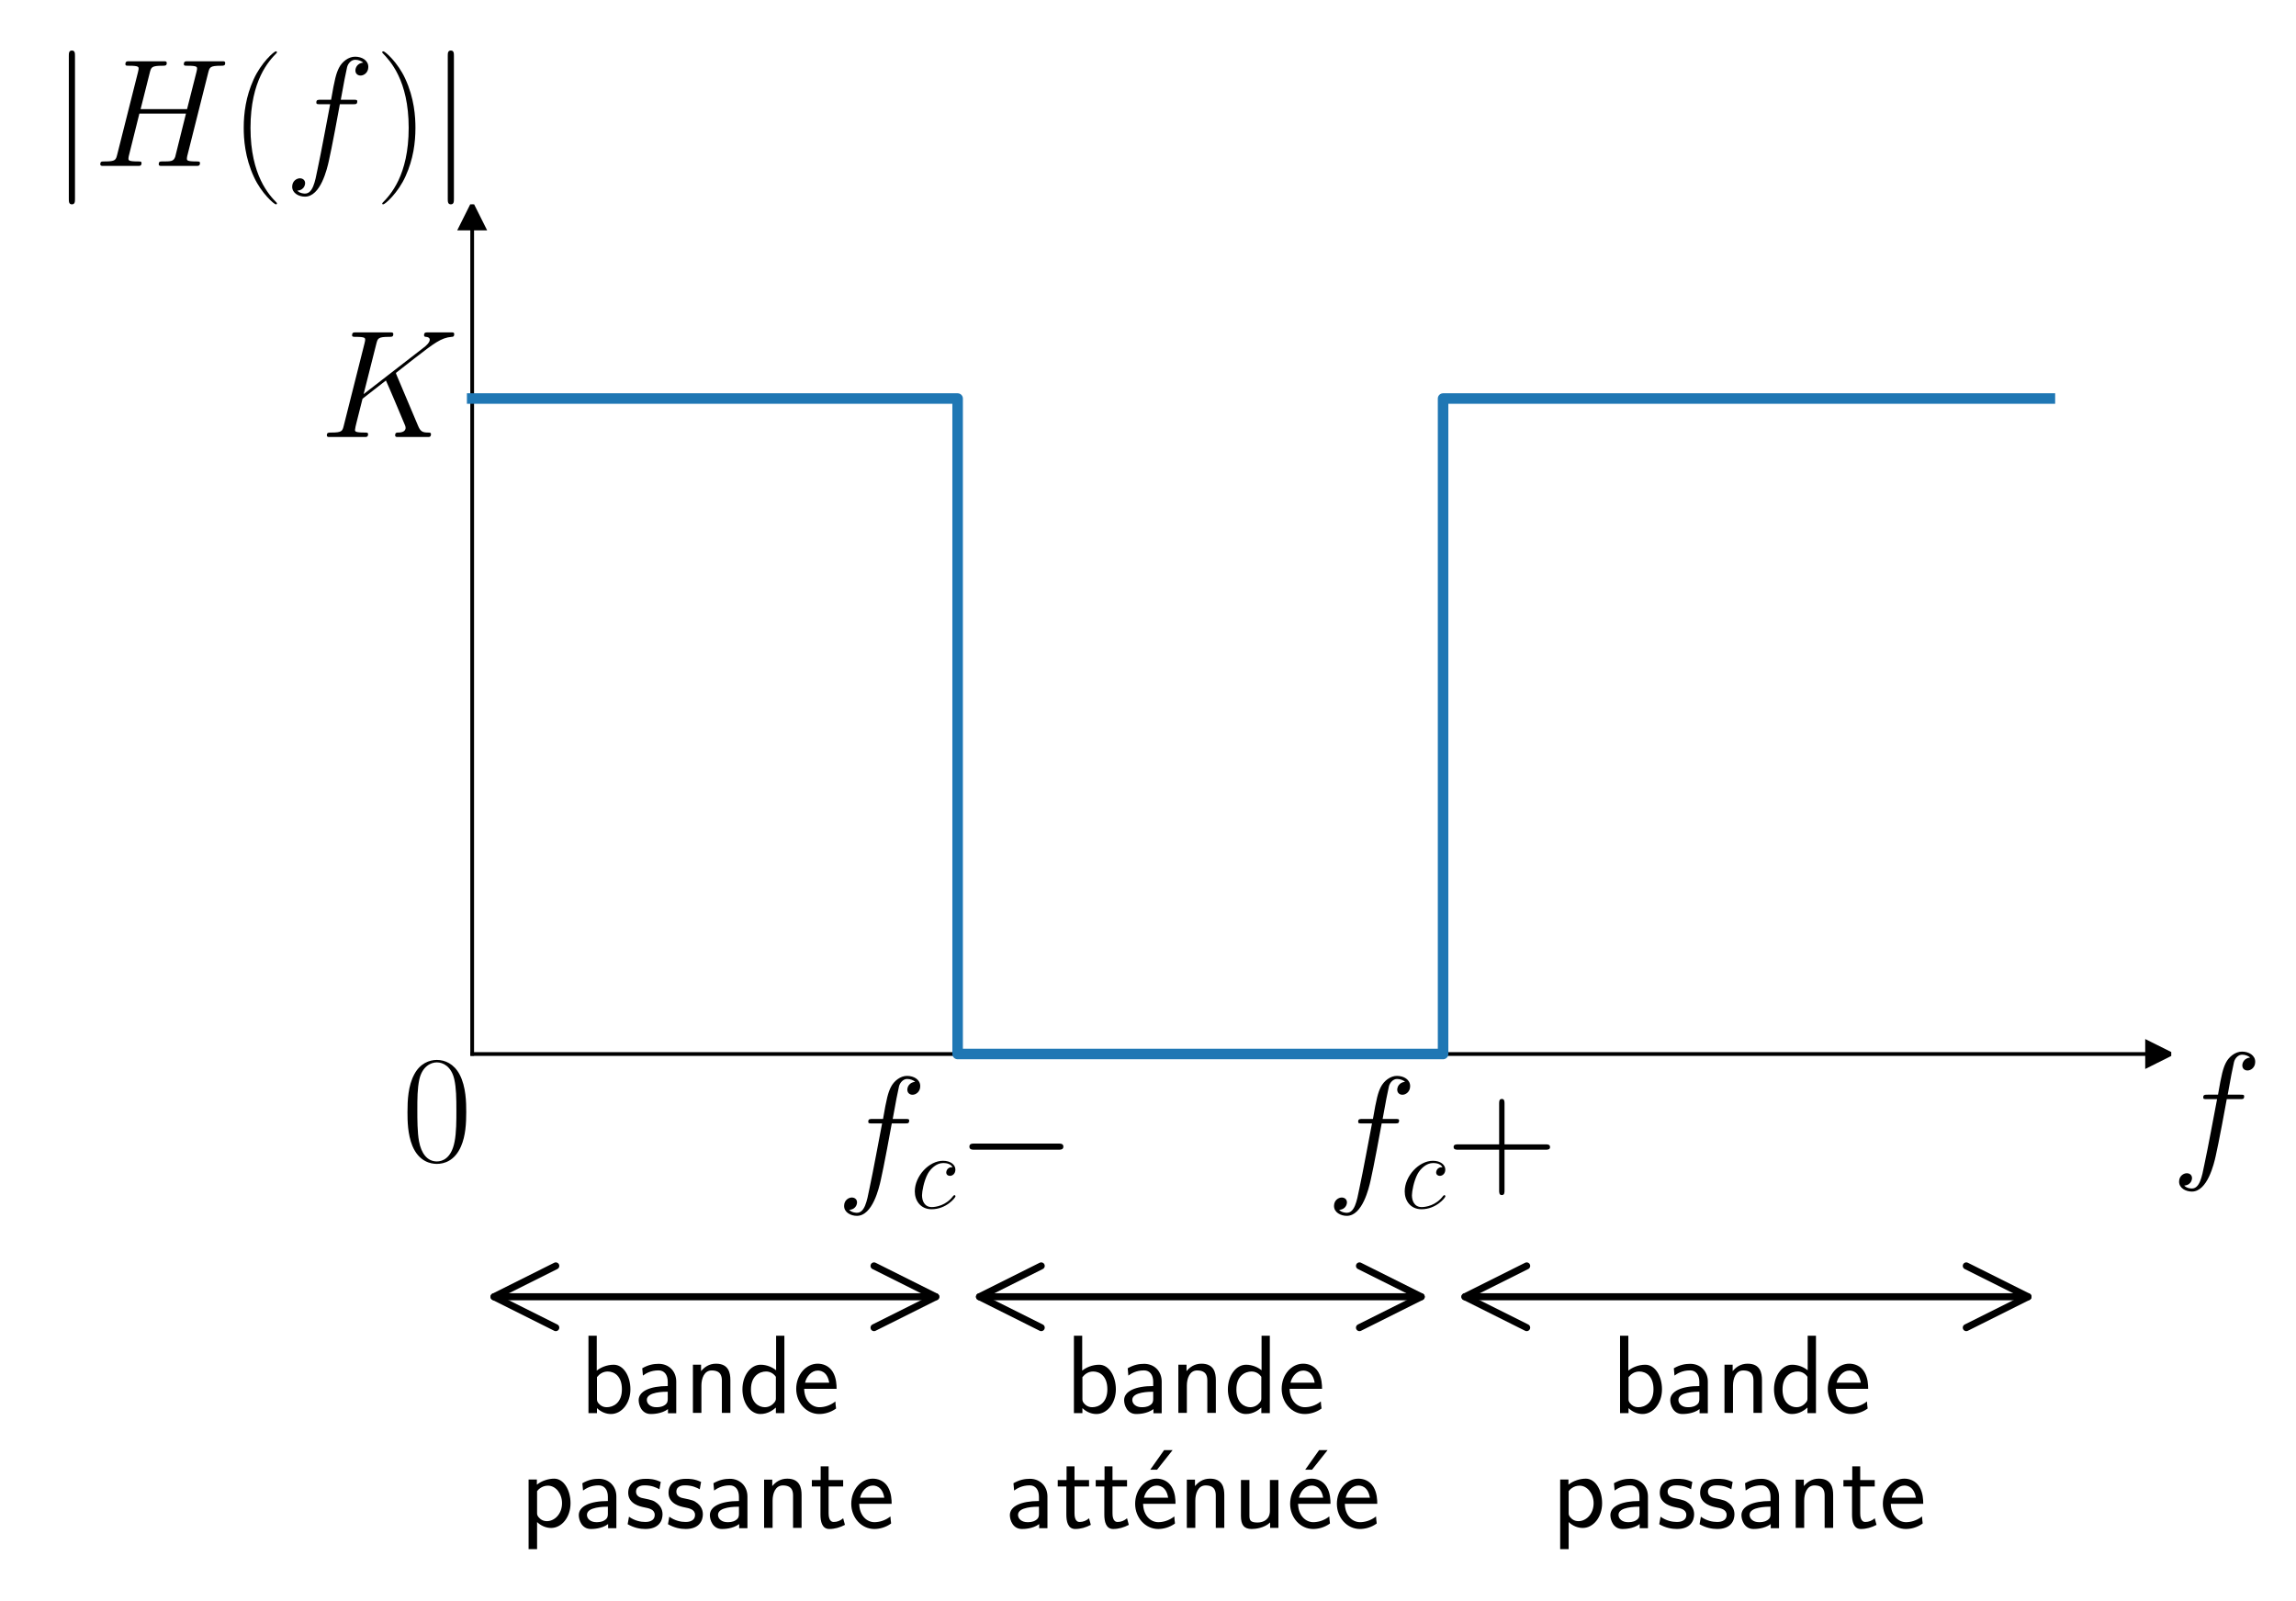
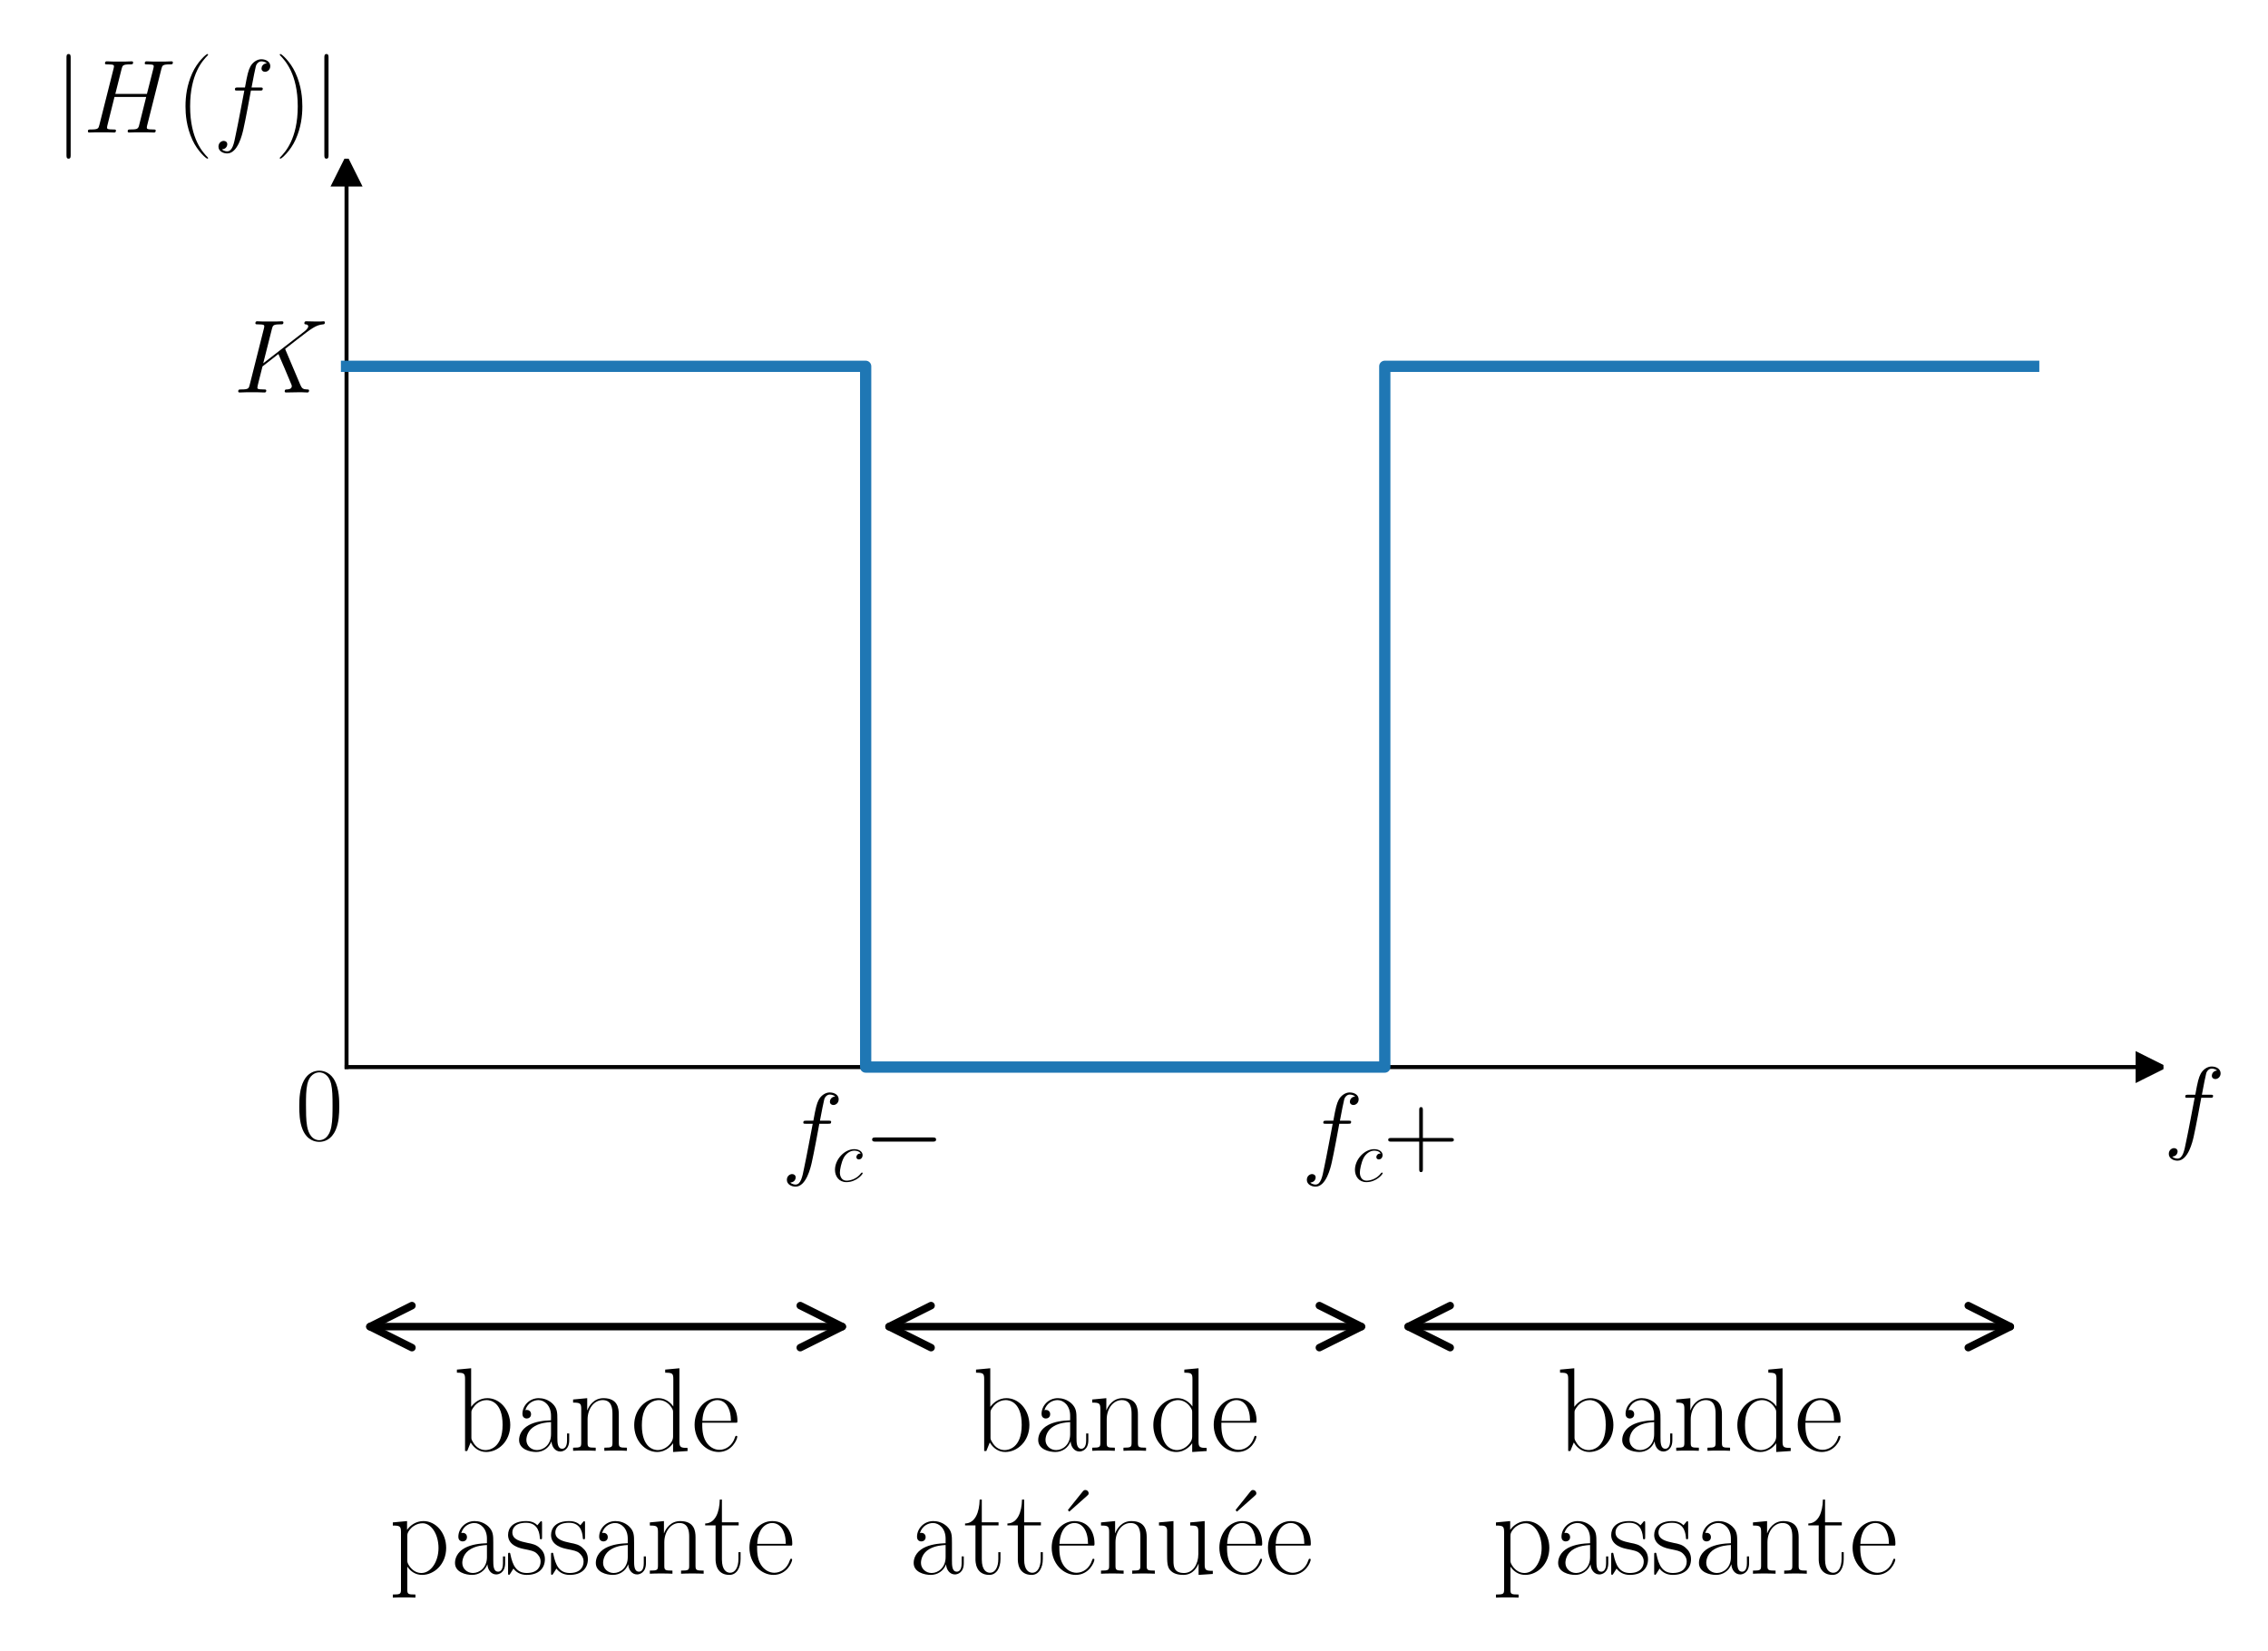
- <svg xmlns="http://www.w3.org/2000/svg" xmlns:xlink="http://www.w3.org/1999/xlink" height="228.017pt" version="1.1" viewBox="0 0 327.221 228.017" width="327.221pt">
+ <svg xmlns="http://www.w3.org/2000/svg" xmlns:xlink="http://www.w3.org/1999/xlink" height="220.047pt" version="1.1" viewBox="0 0 302.265 220.047" width="302.265pt">
  <defs>
    <style type="text/css">*{stroke-linecap:butt;stroke-linejoin:round;}</style>
  </defs>
  <g id="figure_1">
    <g id="patch_1">
-       <path d="M 0 228.017  L 327.221 228.017  L 327.221 0  L 0 0  z " style="fill:none;" />
+       <path d="M 0 220.047  L 302.265 220.047  L 302.265 0  L 0 0  z " style="fill:none;" />
    </g>
    <g id="axes_1">
      <g id="patch_2">
-         <path clip-path="url(#pd5f35991ab)" d="M 309.442 150.192  L 305.983 151.922  L 305.983 150.21  L 67.293 150.21  L 67.293 150.175  L 305.983 150.175  L 305.983 148.463  z " style="stroke:#000000;stroke-linejoin:miter;stroke-width:0.5;" />
+         <path clip-path="url(#p2fe322caf2)" d="M 288.334 142.222  L 284.875 143.952  L 284.875 142.24  L 46.185 142.24  L 46.185 142.205  L 284.875 142.205  L 284.875 140.493  z " style="stroke:#000000;stroke-linejoin:miter;stroke-width:0.5;" />
      </g>
      <g id="patch_3">
-         <path clip-path="url(#pd5f35991ab)" d="M 67.293 29.118  L 69.023 32.577  L 67.311 32.577  L 67.311 150.192  L 67.276 150.192  L 67.276 32.577  L 65.564 32.577  z " style="stroke:#000000;stroke-linejoin:miter;stroke-width:0.5;" />
+         <path clip-path="url(#p2fe322caf2)" d="M 46.185 21.148  L 47.914 24.607  L 46.202 24.607  L 46.202 142.222  L 46.167 142.222  L 46.167 24.607  L 44.455 24.607  z " style="stroke:#000000;stroke-linejoin:miter;stroke-width:0.5;" />
      </g>
      <g id="line2d_1">
-         <path clip-path="url(#pd5f35991ab)" d="M 67.293 56.792  L 136.479 56.792  L 136.479 150.192  L 205.664 150.192  L 205.664 56.792  L 292.146 56.792  " style="fill:none;stroke:#1f77b4;stroke-linecap:square;stroke-width:1.5;" />
+         <path clip-path="url(#p2fe322caf2)" d="M 46.185 48.822  L 115.37 48.822  L 115.37 142.222  L 184.556 142.222  L 184.556 48.822  L 271.037 48.822  " style="fill:none;stroke:#1f77b4;stroke-linecap:square;stroke-width:1.5;" />
      </g>
      <g id="text_1">
-         <g transform="translate(45.57571 62.27074)scale(0.22 -0.22)">
+         <g transform="translate(31.10647 52.3088)scale(0.14 -0.14)">
          <defs>
-             <path d="M 3200 2571  C 3194 2590 3168 2641 3168 2661  C 3168 2667 3174 2673 3283 2756  L 3904 3242  C 4762 3905 5043 4128 5485 4167  C 5530 4167 5594 4167 5594 4282  C 5594 4320 5574 4352 5523 4352  C 5453 4352 5376 4352 5306 4352  L 5062 4352  C 4864 4352 4653 4352 4461 4352  C 4416 4352 4339 4352 4339 4237  C 4339 4173 4384 4167 4422 4167  C 4493 4160 4576 4135 4576 4046  C 4576 3919 4384 3765 4333 3727  L 1824 1784  L 2355 3887  C 2413 4103 2426 4167 2880 4167  C 3002 4167 3059 4167 3059 4288  C 3059 4352 2995 4352 2963 4352  C 2848 4352 2714 4352 2592 4352  L 1837 4352  C 1722 4352 1581 4352 1466 4352  C 1414 4352 1344 4352 1344 4231  C 1344 4167 1402 4167 1498 4167  C 1888 4167 1888 4116 1888 4046  C 1888 4034 1888 3995 1862 3899  L 998 472  C 941 249 928 185 480 185  C 358 185 294 185 294 70  C 294 0 352 0 390 0  C 512 0 640 0 762 0  L 1510 0  C 1632 0 1766 0 1888 0  C 1939 0 2010 0 2010 121  C 2010 185 1952 185 1856 185  C 1466 185 1466 236 1466 300  C 1466 345 1504 504 1530 606  L 1779 1593  L 2752 2351  C 2938 1943 3277 1128 3539 505  C 3558 466 3571 428 3571 383  C 3571 185 3315 185 3258 185  C 3200 185 3136 185 3136 64  C 3136 0 3206 0 3226 0  C 3450 0 3686 0 3910 0  L 4218 0  C 4314 0 4422 0 4518 0  C 4557 0 4627 0 4627 121  C 4627 185 4570 185 4506 185  C 4269 185 4186 236 4090 466  L 3200 2571  z " id="CMMI12-4b" transform="scale(0.015625)" />
+             <path d="M 3200 2574  C 3194 2593 3168 2644 3168 2663  C 3168 2669 3174 2675 3283 2758  L 3904 3242  C 4762 3905 5043 4128 5485 4166  C 5530 4172 5594 4172 5594 4281  C 5594 4319 5574 4352 5523 4352  C 5453 4352 5376 4339 5306 4339  L 5062 4339  C 4864 4339 4653 4352 4461 4352  C 4416 4352 4339 4352 4339 4236  C 4339 4172 4384 4166 4422 4166  C 4493 4159 4576 4134 4576 4045  C 4576 3917 4384 3765 4333 3726  L 1824 1784  L 2355 3886  C 2413 4102 2426 4166 2880 4166  C 3002 4166 3059 4166 3059 4287  C 3059 4352 2995 4352 2963 4352  C 2848 4352 2714 4339 2592 4339  L 1837 4339  C 1722 4339 1581 4352 1466 4352  C 1414 4352 1344 4352 1344 4230  C 1344 4166 1402 4166 1498 4166  C 1888 4166 1888 4115 1888 4045  C 1888 4032 1888 3994 1862 3898  L 998 472  C 941 249 928 185 480 185  C 358 185 294 185 294 70  C 294 0 352 0 390 0  C 512 0 640 12 762 12  L 1510 12  C 1632 12 1766 0 1888 0  C 1939 0 2010 0 2010 121  C 2010 185 1952 185 1856 185  C 1466 185 1466 236 1466 300  C 1466 344 1504 504 1530 605  L 1779 1593  L 2752 2351  C 2938 1943 3277 1128 3539 504  C 3558 465 3571 427 3571 383  C 3571 191 3315 185 3258 185  C 3200 185 3136 185 3136 64  C 3136 0 3206 0 3226 0  C 3450 0 3686 12 3910 12  L 4218 12  C 4314 12 4422 0 4518 0  C 4557 0 4627 0 4627 121  C 4627 185 4570 185 4506 185  C 4269 191 4186 242 4090 472  L 3200 2574  z " id="CMMI12-4b" transform="scale(0.015625)" />
          </defs>
          <use transform="scale(0.996264)" xlink:href="#CMMI12-4b" />
        </g>
      </g>
      <g id="text_2">
-         <g transform="translate(119.1843 168.8723)scale(0.22 -0.22)">
+         <g transform="translate(104.1591 155.3674)scale(0.14 -0.14)">
          <defs>
-             <path d="M 2854 2566  C 2982 2566 3034 2566 3034 2688  C 3034 2752 2982 2752 2867 2752  L 2349 2752  C 2470 3429 2560 3897 2611 4107  C 2650 4265 2784 4416 2950 4416  C 3085 4416 3219 4358 3283 4298  C 3034 4272 2957 4082 2957 3969  C 2957 3837 3053 3759 3174 3759  C 3302 3759 3494 3870 3494 4119  C 3494 4393 3226 4544 2944 4544  C 2669 4544 2400 4334 2272 4078  C 2157 3848 2093 3611 1946 2752  L 1517 2752  C 1395 2752 1331 2752 1331 2637  C 1331 2566 1370 2566 1498 2566  L 1907 2566  C 1792 1976 1530 542 1382 -137  C 1274 -689 1178 -1152 858 -1152  C 838 -1152 653 -1152 538 -1031  C 864 -1005 864 -726 864 -720  C 864 -593 768 -517 646 -517  C 518 -517 326 -625 326 -867  C 326 -1140 608 -1280 858 -1280  C 1510 -1280 1779 -118 1850 199  C 1965 688 2278 2376 2310 2566  L 2854 2566  z " id="CMMI12-66" transform="scale(0.015625)" />
-             <path d="M 2502 2431  C 2381 2431 2323 2431 2234 2355  C 2195 2323 2125 2227 2125 2125  C 2125 1997 2221 1920 2342 1920  C 2496 1920 2669 2044 2669 2292  C 2669 2588 2374 2816 1933 2816  C 1094 2816 256 1903 256 996  C 256 441 602 -64 1254 -64  C 2125 -64 2675 622 2675 706  C 2675 744 2637 776 2611 776  C 2592 776 2586 770 2528 713  C 2118 162 1510 64 1267 64  C 826 64 685 446 685 764  C 685 988 794 1605 1024 2039  C 1190 2338 1536 2682 1939 2682  C 2022 2682 2374 2682 2502 2431  z " id="CMMI12-63" transform="scale(0.015625)" />
+             <path d="M 2854 2566  C 2982 2566 3034 2566 3034 2687  C 3034 2752 2982 2752 2867 2752  L 2349 2752  C 2470 3398 2560 3846 2611 4051  C 2650 4204 2784 4351 2950 4351  C 3085 4351 3219 4294 3283 4236  C 3034 4211 2957 4025 2957 3916  C 2957 3788 3053 3712 3174 3712  C 3302 3712 3494 3820 3494 4064  C 3494 4332 3226 4480 2944 4480  C 2669 4480 2400 4275 2272 4025  C 2157 3801 2093 3573 1946 2752  L 1517 2752  C 1395 2752 1331 2752 1331 2636  C 1331 2566 1370 2566 1498 2566  L 1907 2566  C 1792 1977 1530 545 1382 -132  C 1274 -685 1178 -1152 858 -1152  C 838 -1152 653 -1152 538 -1031  C 864 -1005 864 -724 864 -717  C 864 -589 768 -512 646 -512  C 518 -512 326 -621 326 -865  C 326 -1140 608 -1280 858 -1280  C 1510 -1280 1779 -113 1850 203  C 1965 691 2278 2376 2310 2566  L 2854 2566  z " id="CMMI12-66" transform="scale(0.015625)" />
+             <path d="M 2502 2432  C 2381 2432 2323 2432 2234 2355  C 2195 2323 2125 2227 2125 2124  C 2125 1996 2221 1919 2342 1919  C 2496 1919 2669 2047 2669 2303  C 2669 2591 2374 2816 1933 2816  C 1094 2816 256 1932 256 1011  C 256 446 602 -64 1254 -64  C 2125 -64 2675 622 2675 706  C 2675 745 2637 777 2611 777  C 2592 777 2586 771 2528 712  C 2118 161 1510 64 1267 64  C 826 64 685 453 685 777  C 685 1004 794 1634 1024 2073  C 1190 2374 1536 2687 1939 2687  C 2022 2687 2374 2676 2502 2432  z " id="CMMI12-63" transform="scale(0.015625)" />
            <path d="M 4218 1472  C 4326 1472 4442 1472 4442 1600  C 4442 1728 4326 1728 4218 1728  L 755 1728  C 646 1728 531 1728 531 1600  C 531 1472 646 1472 755 1472  L 4218 1472  z " id="CMSY10-0" transform="scale(0.015625)" />
          </defs>
          <use transform="scale(0.996264)" xlink:href="#CMMI12-66" />
          <use transform="translate(48.08324 -14.94392)scale(0.697382)" xlink:href="#CMMI12-63" />
          <use transform="translate(77.9695 0)scale(0.996264)" xlink:href="#CMSY10-0" />
        </g>
      </g>
      <g id="text_3">
-         <g transform="translate(189.0047 168.8723)scale(0.22 -0.22)">
+         <g transform="translate(173.4576 155.3674)scale(0.14 -0.14)">
          <defs>
-             <path d="M 2413 1472  L 4109 1472  C 4198 1472 4307 1472 4307 1580  C 4307 1695 4205 1695 4109 1695  L 2413 1695  L 2413 3386  C 2413 3475 2413 3584 2304 3584  C 2189 3584 2189 3482 2189 3386  L 2189 1695  L 493 1695  C 403 1695 294 1695 294 1587  C 294 1472 397 1472 493 1472  L 2189 1472  L 2189 -218  C 2189 -307 2189 -416 2298 -416  C 2413 -416 2413 -314 2413 -218  L 2413 1472  z " id="CMR17-2b" transform="scale(0.015625)" />
+             <path d="M 2413 1472  L 4109 1472  C 4198 1472 4307 1472 4307 1580  C 4307 1696 4205 1696 4109 1696  L 2413 1696  L 2413 3385  C 2413 3475 2413 3584 2304 3584  C 2189 3584 2189 3481 2189 3385  L 2189 1696  L 493 1696  C 403 1696 294 1696 294 1587  C 294 1472 397 1472 493 1472  L 2189 1472  L 2189 -194  C 2189 -282 2189 -391 2298 -391  C 2413 -391 2413 -289 2413 -194  L 2413 1472  z " id="CMR17-2b" transform="scale(0.015625)" />
          </defs>
          <use transform="scale(0.996264)" xlink:href="#CMMI12-66" />
          <use transform="translate(48.08324 -14.94392)scale(0.697382)" xlink:href="#CMMI12-63" />
          <use transform="translate(77.9695 0)scale(0.996264)" xlink:href="#CMR17-2b" />
        </g>
      </g>
      <g id="text_4">
-         <g transform="translate(57.24146 165.413)scale(0.22 -0.22)">
+         <g transform="translate(39.35622 151.9081)scale(0.14 -0.14)">
          <defs>
-             <path d="M 2688 2025  C 2688 2416 2682 3080 2413 3591  C 2176 4039 1798 4198 1466 4198  C 1158 4198 768 4058 525 3597  C 269 3118 243 2524 243 2025  C 243 1661 250 1106 448 619  C 723 -39 1216 -128 1466 -128  C 1760 -128 2208 -7 2470 600  C 2662 1042 2688 1559 2688 2025  z M 1466 -26  C 1056 -26 813 325 723 812  C 653 1188 653 1738 653 2096  C 653 2588 653 2997 736 3387  C 858 3929 1216 4096 1466 4096  C 1728 4096 2067 3923 2189 3400  C 2272 3036 2278 2607 2278 2096  C 2278 1680 2278 1169 2202 792  C 2067 95 1690 -26 1466 -26  z " id="CMR17-30" transform="scale(0.015625)" />
+             <path d="M 2688 2038  C 2688 2430 2682 3099 2413 3613  C 2176 4063 1798 4224 1466 4224  C 1158 4224 768 4082 525 3620  C 269 3137 243 2539 243 2038  C 243 1671 250 1112 448 623  C 723 -39 1216 -128 1466 -128  C 1760 -128 2208 -7 2470 604  C 2662 1048 2688 1568 2688 2038  z M 1466 -26  C 1056 -26 813 328 723 816  C 653 1196 653 1749 653 2109  C 653 2604 653 3015 736 3407  C 858 3954 1216 4121 1466 4121  C 1728 4121 2067 3947 2189 3420  C 2272 3054 2278 2623 2278 2109  C 2278 1691 2278 1176 2202 797  C 2067 96 1690 -26 1466 -26  z " id="CMR17-30" transform="scale(0.015625)" />
          </defs>
          <use transform="scale(0.996264)" xlink:href="#CMR17-30" />
        </g>
      </g>
      <g id="text_5">
-         <g transform="translate(309.4425 165.413)scale(0.22 -0.22)">
+         <g transform="translate(288.3338 151.9081)scale(0.14 -0.14)">
          <use transform="scale(0.996264)" xlink:href="#CMMI12-66" />
        </g>
      </g>
      <g id="text_6">
-         <g transform="translate(7.2 23.63836)scale(0.22 -0.22)">
+         <g transform="translate(7.2 17.66077)scale(0.14 -0.14)">
          <defs>
-             <path d="M 1018 4570  C 1018 4685 1018 4800 890 4800  C 762 4800 762 4685 762 4570  L 762 -1370  C 762 -1485 762 -1600 890 -1600  C 1018 -1600 1018 -1485 1018 -1370  L 1018 4570  z " id="CMSY10-6a" transform="scale(0.015625)" />
-             <path d="M 4787 3887  C 4845 4103 4858 4167 5312 4167  C 5427 4167 5491 4167 5491 4282  C 5491 4352 5434 4352 5395 4352  C 5280 4352 5146 4352 5024 4352  L 4269 4352  C 4147 4352 4013 4352 3891 4352  C 3846 4352 3770 4352 3770 4231  C 3770 4167 3814 4167 3936 4167  C 4320 4167 4320 4116 4320 4046  C 4320 4034 4320 3995 4294 3900  L 3904 2361  L 1971 2361  L 2355 3887  C 2413 4103 2426 4167 2880 4167  C 2995 4167 3059 4167 3059 4282  C 3059 4352 3002 4352 2963 4352  C 2848 4352 2714 4352 2592 4352  L 1837 4352  C 1715 4352 1581 4352 1459 4352  C 1414 4352 1338 4352 1338 4231  C 1338 4167 1382 4167 1504 4167  C 1888 4167 1888 4116 1888 4046  C 1888 4034 1888 3995 1862 3899  L 998 472  C 941 249 928 185 486 185  C 339 185 294 185 294 64  C 294 0 365 0 384 0  C 499 0 634 0 755 0  L 1510 0  C 1632 0 1766 0 1888 0  C 1939 0 2010 0 2010 121  C 2010 185 1952 185 1856 185  C 1466 185 1466 236 1466 300  C 1466 307 1466 351 1478 402  L 1920 2176  L 3859 2176  C 3750 1753 3424 416 3411 376  C 3341 185 3238 185 2861 185  C 2784 185 2726 185 2726 64  C 2726 0 2797 0 2816 0  C 2931 0 3066 0 3187 0  L 3942 0  C 4064 0 4198 0 4320 0  C 4371 0 4442 0 4442 121  C 4442 185 4384 185 4288 185  C 3898 185 3898 236 3898 300  C 3898 307 3898 351 3910 402  L 4787 3887  z " id="CMMI12-48" transform="scale(0.015625)" />
-             <path d="M 1958 -1561  C 1958 -1555 1958 -1542 1939 -1523  C 1645 -1224 858 -407 858 1581  C 858 3569 1632 4379 1946 4697  C 1946 4704 1958 4717 1958 4736  C 1958 4755 1939 4768 1914 4768  C 1843 4768 1299 4296 986 3594  C 666 2887 576 2199 576 1588  C 576 1128 621 351 1005 -471  C 1312 -1135 1837 -1600 1914 -1600  C 1946 -1600 1958 -1587 1958 -1561  z " id="CMR17-28" transform="scale(0.015625)" />
-             <path d="M 1683 1581  C 1683 2040 1638 2817 1254 3639  C 947 4303 422 4768 346 4768  C 326 4768 301 4761 301 4729  C 301 4717 307 4710 314 4697  C 621 4378 1402 3568 1402 1584  C 1402 -407 627 -1217 314 -1537  C 307 -1549 301 -1556 301 -1568  C 301 -1600 326 -1600 346 -1600  C 416 -1600 960 -1128 1274 -426  C 1594 281 1683 969 1683 1581  z " id="CMR17-29" transform="scale(0.015625)" />
+             <path d="M 1018 4569  C 1018 4684 1018 4800 890 4800  C 762 4800 762 4684 762 4569  L 762 -1370  C 762 -1485 762 -1600 890 -1600  C 1018 -1600 1018 -1485 1018 -1370  L 1018 4569  z " id="CMSY10-6a" transform="scale(0.015625)" />
+             <path d="M 4787 3886  C 4845 4102 4858 4166 5312 4166  C 5427 4166 5491 4166 5491 4281  C 5491 4352 5434 4352 5395 4352  C 5280 4352 5146 4339 5024 4339  L 4269 4339  C 4147 4339 4013 4352 3891 4352  C 3846 4352 3770 4352 3770 4230  C 3770 4166 3814 4166 3936 4166  C 4320 4166 4320 4115 4320 4045  C 4320 4032 4320 3994 4294 3899  L 3904 2361  L 1971 2361  L 2355 3886  C 2413 4102 2426 4166 2880 4166  C 2995 4166 3059 4166 3059 4281  C 3059 4352 3002 4352 2963 4352  C 2848 4352 2714 4339 2592 4339  L 1837 4339  C 1715 4339 1581 4352 1459 4352  C 1414 4352 1338 4352 1338 4230  C 1338 4166 1382 4166 1504 4166  C 1888 4166 1888 4115 1888 4045  C 1888 4032 1888 3994 1862 3899  L 998 472  C 941 249 928 185 486 185  C 339 185 294 185 294 64  C 294 0 365 0 384 0  C 499 0 634 12 755 12  L 1510 12  C 1632 12 1766 0 1888 0  C 1939 0 2010 0 2010 121  C 2010 185 1952 185 1856 185  C 1466 185 1466 236 1466 300  C 1466 306 1466 351 1478 402  L 1920 2176  L 3859 2176  C 3750 1755 3424 421 3411 383  C 3341 191 3238 191 2861 185  C 2784 185 2726 185 2726 64  C 2726 0 2797 0 2816 0  C 2931 0 3066 12 3187 12  L 3942 12  C 4064 12 4198 0 4320 0  C 4371 0 4442 0 4442 121  C 4442 185 4384 185 4288 185  C 3898 185 3898 236 3898 300  C 3898 306 3898 351 3910 402  L 4787 3886  z " id="CMMI12-48" transform="scale(0.015625)" />
+             <path d="M 1958 -1562  C 1958 -1556 1958 -1543 1939 -1524  C 1645 -1223 858 -403 858 1596  C 858 3595 1632 4408 1946 4729  C 1946 4735 1958 4748 1958 4767  C 1958 4787 1939 4800 1914 4800  C 1843 4800 1299 4325 986 3620  C 666 2909 576 2218 576 1603  C 576 1141 621 360 1005 -467  C 1312 -1133 1837 -1600 1914 -1600  C 1946 -1600 1958 -1588 1958 -1562  z " id="CMR17-28" transform="scale(0.015625)" />
+             <path d="M 1683 1596  C 1683 2057 1638 2839 1254 3665  C 947 4332 422 4800 346 4800  C 326 4800 301 4793 301 4761  C 301 4748 307 4742 314 4729  C 621 4408 1402 3595 1402 1603  C 1402 -396 627 -1210 314 -1530  C 307 -1543 301 -1549 301 -1562  C 301 -1594 326 -1600 346 -1600  C 416 -1600 960 -1127 1274 -422  C 1594 289 1683 981 1683 1596  z " id="CMR17-29" transform="scale(0.015625)" />
          </defs>
          <use transform="scale(0.996264)" xlink:href="#CMSY10-6a" />
          <use transform="translate(27.67409 0)scale(0.996264)" xlink:href="#CMMI12-48" />
          <use transform="translate(116.1959 0)scale(0.996264)" xlink:href="#CMR17-28" />
          <use transform="translate(151.4766 0)scale(0.996264)" xlink:href="#CMMI12-66" />
          <use transform="translate(210.1969 0)scale(0.996264)" xlink:href="#CMR17-29" />
          <use transform="translate(245.4777 0)scale(0.996264)" xlink:href="#CMSY10-6a" />
        </g>
      </g>
      <g id="patch_4">
-         <path d="M 70.409 184.785  Q 101.886 184.785 133.364 184.785  " style="fill:none;stroke:#000000;stroke-linecap:round;" />
-         <path d="M 79.209 189.185  L 70.409 184.785  L 79.209 180.385  " style="fill:none;stroke:#000000;stroke-linecap:round;" />
-         <path d="M 124.564 180.385  L 133.364 184.785  L 124.564 189.185  " style="fill:none;stroke:#000000;stroke-linecap:round;" />
+         <path d="M 49.3 176.815  Q 80.778 176.815 112.255 176.815  " style="fill:none;stroke:#000000;stroke-linecap:round;" />
+         <path d="M 54.9 179.615  L 49.3 176.815  L 54.9 174.015  " style="fill:none;stroke:#000000;stroke-linecap:round;" />
+         <path d="M 106.655 174.015  L 112.255 176.815  L 106.655 179.615  " style="fill:none;stroke:#000000;stroke-linecap:round;" />
      </g>
      <g id="text_7">
-         <g transform="translate(82.67132 201.3343)scale(0.16 -0.16)">
+         <g transform="translate(60.40036 193.3642)scale(0.16 -0.16)">
          <defs>
-             <path d="M 954 4416  L 480 4416  L 480 -13  L 966 -13  L 966 274  C 1210 38 1504 -64 1766 -64  C 2381 -64 2880 549 2880 1352  C 2880 2086 2496 2756 1926 2756  C 1523 2756 1165 2591 954 2419  L 954 4416  z M 966 2046  C 1107 2222 1306 2368 1587 2368  C 1965 2368 2394 2097 2394 1352  C 2394 558 1882 325 1530 325  C 1402 325 1267 356 1139 464  C 966 615 966 709 966 797  L 966 2046  z " id="CMSS17-62" transform="scale(0.015625)" />
-             <path d="M 2406 1791  C 2406 2392 1978 2808 1402 2808  C 1120 2808 813 2757 461 2553  L 499 2135  C 659 2248 934 2432 1395 2432  C 1722 2432 1920 2180 1920 1782  L 1920 1536  C 896 1536 256 1238 256 726  C 256 461 416 -64 947 -64  C 1043 -64 1562 -64 1933 217  L 1933 -19  L 2406 -19  L 2406 1791  z M 1920 816  C 1920 701 1920 548 1728 434  C 1562 325 1350 325 1261 325  C 941 325 723 511 723 744  C 723 1211 1722 1211 1920 1211  L 1920 816  z " id="CMSS17-61" transform="scale(0.015625)" />
-             <path d="M 2618 1877  C 2618 2283 2522 2816 1798 2816  C 1389 2816 1120 2606 941 2389  L 941 2758  L 474 2758  L 474 0  L 960 0  L 960 1559  C 960 1964 1114 2428 1549 2428  C 2112 2428 2131 2048 2131 1829  L 2131 0  L 2618 0  L 2618 1877  z " id="CMSS17-6e" transform="scale(0.015625)" />
-             <path d="M 2611 4416  L 2138 4416  L 2138 2438  C 1939 2603 1613 2756 1254 2756  C 672 2756 211 2131 211 1347  C 211 562 666 -64 1235 -64  C 1677 -64 1971 172 2125 306  L 2125 -13  L 2611 -13  L 2611 4416  z M 2125 836  C 2125 747 2125 653 1926 482  C 1798 375 1645 325 1498 325  C 1152 325 698 576 698 1340  C 698 2134 1210 2368 1562 2368  C 1798 2368 1990 2254 2125 2065  L 2125 836  z " id="CMSS17-64" transform="scale(0.015625)" />
-             <path d="M 2502 1377  C 2502 1590 2490 2003 2285 2345  C 2061 2713 1696 2816 1421 2816  C 755 2816 192 2188 192 1375  C 192 582 774 -64 1510 -64  C 1798 -64 2150 19 2470 248  C 2470 274 2458 414 2451 420  C 2451 433 2432 630 2432 656  C 2125 407 1773 325 1517 325  C 1107 325 666 667 646 1377  L 2502 1377  z M 698 1728  C 781 2084 1062 2421 1421 2421  C 1517 2421 1965 2421 2080 1728  L 698 1728  z " id="CMSS17-65" transform="scale(0.015625)" />
+             <path d="M 960 4416  L 198 4345  L 198 4179  C 576 4179 634 4141 634 3843  L 634 -13  L 749 -13  L 934 445  C 1120 141 1395 -64 1766 -64  C 2406 -64 3053 503 3053 1382  C 3053 2209 2477 2816 1830 2816  C 1434 2816 1152 2603 960 2351  L 960 4416  z M 973 2022  C 973 2138 973 2157 1062 2293  C 1312 2681 1670 2713 1792 2713  C 1984 2713 2643 2610 2643 1388  C 2643 109 1888 38 1734 38  C 1536 38 1248 115 1043 490  C 973 613 973 626 973 742  L 973 2022  z " id="CMR17-62" transform="scale(0.015625)" />
+             <path d="M 2304 1656  C 2304 2048 2304 2275 2035 2534  C 1798 2751 1523 2816 1306 2816  C 800 2816 435 2408 435 1977  C 435 1740 627 1728 666 1728  C 749 1728 896 1779 896 1958  C 896 2118 774 2188 666 2188  C 640 2188 608 2182 589 2176  C 723 2594 1069 2713 1293 2713  C 1613 2713 1965 2421 1965 1875  L 1965 1632  C 1587 1619 1133 1568 774 1373  C 371 1147 256 822 256 576  C 256 77 832 -64 1171 -64  C 1523 -64 1850 135 1990 505  C 2003 219 2182 -39 2464 -39  C 2598 -39 2938 51 2938 563  L 2938 926  L 2822 926  L 2822 557  C 2822 161 2650 109 2566 109  C 2304 109 2304 446 2304 732  L 2304 1656  z M 1965 887  C 1965 323 1568 38 1216 38  C 896 38 646 278 646 576  C 646 771 730 1114 1101 1322  C 1408 1497 1760 1523 1965 1536  L 1965 887  z " id="CMR17-61" transform="scale(0.015625)" />
+             <path d="M 2656 1954  C 2656 2282 2592 2816 1837 2816  C 1331 2816 1069 2424 973 2166  L 966 2166  L 966 2816  L 211 2745  L 211 2578  C 589 2578 646 2540 646 2231  L 646 443  C 646 198 621 166 211 166  L 211 0  C 365 12 646 12 813 12  C 979 12 1267 12 1421 0  L 1421 166  C 1011 166 986 192 986 443  L 986 1678  C 986 2269 1344 2713 1792 2713  C 2266 2713 2317 2289 2317 1980  L 2317 443  C 2317 198 2291 166 1882 166  L 1882 0  C 2035 12 2317 12 2483 12  C 2650 12 2938 12 3091 0  L 3091 166  C 2682 166 2656 192 2656 443  L 2656 1954  z " id="CMR17-6e" transform="scale(0.015625)" />
+             <path d="M 1869 4345  L 1869 4179  C 2246 4179 2304 4141 2304 3843  L 2304 2371  C 2278 2403 2016 2816 1498 2816  C 845 2816 211 2228 211 1376  C 211 529 806 -64 1434 -64  C 1978 -64 2259 361 2291 406  L 2291 -64  L 3066 -13  L 3066 154  C 2688 154 2630 193 2630 503  L 2630 4416  L 1869 4345  z M 2291 762  C 2291 568 2176 393 2029 264  C 1811 70 1594 38 1472 38  C 1286 38 621 135 621 1369  C 621 2636 1363 2713 1530 2713  C 1824 2713 2061 2545 2208 2313  C 2291 2177 2291 2157 2291 2041  L 2291 762  z " id="CMR17-64" transform="scale(0.015625)" />
+             <path d="M 2438 1503  C 2464 1529 2464 1542 2464 1606  C 2464 2251 2118 2816 1389 2816  C 710 2816 173 2175 173 1394  C 173 554 781 -64 1459 -64  C 2176 -64 2458 619 2458 755  C 2458 800 2419 800 2406 800  C 2362 800 2355 787 2330 709  C 2189 270 1837 51 1504 51  C 1229 51 954 206 781 490  C 582 819 582 1200 582 1503  L 2438 1503  z M 589 1600  C 634 2511 1126 2713 1382 2713  C 1818 2713 2112 2308 2118 1600  L 589 1600  z " id="CMR17-65" transform="scale(0.015625)" />
          </defs>
-           <use transform="scale(0.996264)" xlink:href="#CMSS17-62" />
-           <use transform="translate(48.20494 0)scale(0.996264)" xlink:href="#CMSS17-61" />
-           <use transform="translate(93.12686 0)scale(0.996264)" xlink:href="#CMSS17-6e" />
-           <use transform="translate(141.3318 0)scale(0.996264)" xlink:href="#CMSS17-64" />
-           <use transform="translate(189.5368 0)scale(0.996264)" xlink:href="#CMSS17-65" />
+           <use transform="scale(0.996264)" xlink:href="#CMR17-62" />
+           <use transform="translate(50.89537 0)scale(0.996264)" xlink:href="#CMR17-61" />
+           <use transform="translate(96.58585 0)scale(0.996264)" xlink:href="#CMR17-6e" />
+           <use transform="translate(147.4812 0)scale(0.996264)" xlink:href="#CMR17-64" />
+           <use transform="translate(198.3766 0)scale(0.996264)" xlink:href="#CMR17-65" />
        </g>
-         <g transform="translate(74.13767 217.7173)scale(0.16 -0.16)">
+         <g transform="translate(51.85933 209.7472)scale(0.16 -0.16)">
          <defs>
-             <path d="M 966 333  C 1178 129 1466 -5 1773 -5  C 2368 -5 2880 603 2880 1412  C 2880 2159 2496 2816 1946 2816  C 1626 2816 1242 2702 954 2472  L 954 2765  L 480 2765  L 480 -1216  L 966 -1216  L 966 333  z M 966 2100  C 1018 2176 1235 2415 1587 2415  C 2035 2415 2394 1960 2394 1412  C 2394 787 1958 384 1530 384  C 1402 384 1267 415 1139 523  C 966 674 966 768 966 857  L 966 2100  z " id="CMSS17-70" transform="scale(0.015625)" />
-             <path d="M 2061 2627  C 1683 2807 1389 2807 1197 2807  C 742 2807 198 2648 198 2003  C 198 1359 902 1218 1094 1179  C 1389 1122 1715 1058 1715 740  C 1715 337 1254 337 1171 337  C 915 337 563 407 243 638  L 166 210  C 531 0 883 -64 1178 -64  C 1965 -64 2163 416 2163 781  C 2163 1094 1984 1305 1862 1401  C 1651 1568 1574 1587 1050 1696  C 960 1709 646 1779 646 2066  C 646 2432 1050 2432 1139 2432  C 1555 2432 1811 2303 1984 2208  L 2061 2627  z " id="CMSS17-73" transform="scale(0.015625)" />
-             <path d="M 1069 2368  L 1901 2368  L 1901 2737  L 1069 2737  L 1069 3520  L 614 3520  L 614 2737  L 109 2737  L 109 2368  L 602 2368  L 602 749  C 602 384 685 -64 1107 -64  C 1427 -64 1722 25 2003 172  L 1901 548  C 1747 414 1562 337 1363 337  C 1082 337 1069 696 1069 856  L 1069 2368  z " id="CMSS17-74" transform="scale(0.015625)" />
+             <path d="M 1408 -1114  C 998 -1114 973 -1088 973 -834  L 973 380  C 1158 109 1427 -64 1766 -64  C 2406 -64 3053 503 3053 1382  C 3053 2196 2496 2816 1837 2816  C 1453 2816 1139 2603 960 2345  L 960 2816  L 198 2745  L 198 2577  C 576 2577 634 2539 634 2228  L 634 -834  C 634 -1081 608 -1114 198 -1114  L 198 -1280  C 352 -1268 634 -1268 800 -1268  C 966 -1268 1254 -1268 1408 -1280  L 1408 -1114  z M 973 2015  C 973 2106 973 2241 1222 2481  C 1254 2506 1472 2700 1792 2700  C 2259 2700 2643 2112 2643 1376  C 2643 639 2234 38 1728 38  C 1498 38 1248 148 1056 451  C 973 594 973 632 973 736  L 973 2015  z " id="CMR17-70" transform="scale(0.015625)" />
+             <path d="M 1978 2688  C 1978 2803 1971 2809 1933 2809  C 1907 2809 1901 2803 1824 2707  C 1805 2681 1747 2617 1728 2592  C 1523 2809 1235 2816 1126 2816  C 416 2816 160 2444 160 2073  C 160 1497 813 1363 998 1324  C 1402 1241 1542 1216 1677 1100  C 1760 1024 1901 883 1901 652  C 1901 384 1747 38 1158 38  C 602 38 403 460 288 1024  C 269 1113 269 1120 218 1120  C 166 1120 160 1113 160 985  L 160 64  C 160 -52 166 -58 205 -58  C 237 -58 243 -52 275 0  C 314 57 410 211 448 275  C 576 102 800 -64 1158 -64  C 1792 -64 2131 281 2131 780  C 2131 1107 1958 1280 1875 1356  C 1683 1555 1459 1600 1190 1651  C 838 1728 390 1817 390 2208  C 390 2374 480 2726 1126 2726  C 1811 2726 1850 2086 1862 1881  C 1869 1849 1901 1843 1920 1843  C 1978 1843 1978 1862 1978 1971  L 1978 2688  z " id="CMR17-73" transform="scale(0.015625)" />
+             <path d="M 966 2585  L 1862 2585  L 1862 2752  L 966 2752  L 966 3968  L 851 3968  C 838 3292 614 2700 70 2687  L 70 2585  L 627 2585  L 627 778  C 627 655 627 -64 1370 -64  C 1747 -64 1965 308 1965 784  L 1965 1151  L 1850 1151  L 1850 790  C 1850 347 1677 51 1408 51  C 1222 51 966 179 966 765  L 966 2585  z " id="CMR17-74" transform="scale(0.015625)" />
          </defs>
-           <use transform="scale(0.996264)" xlink:href="#CMSS17-70" />
-           <use transform="translate(48.20494 0)scale(0.996264)" xlink:href="#CMSS17-61" />
-           <use transform="translate(93.12686 0)scale(0.996264)" xlink:href="#CMSS17-73" />
-           <use transform="translate(129.0404 0)scale(0.996264)" xlink:href="#CMSS17-73" />
-           <use transform="translate(164.9539 0)scale(0.996264)" xlink:href="#CMSS17-61" />
-           <use transform="translate(209.8759 0)scale(0.996264)" xlink:href="#CMSS17-6e" />
-           <use transform="translate(258.0808 0)scale(0.996264)" xlink:href="#CMSS17-74" />
-           <use transform="translate(291.9124 0)scale(0.996264)" xlink:href="#CMSS17-65" />
+           <use transform="scale(0.996264)" xlink:href="#CMR17-70" />
+           <use transform="translate(50.89537 0)scale(0.996264)" xlink:href="#CMR17-61" />
+           <use transform="translate(96.58585 0)scale(0.996264)" xlink:href="#CMR17-73" />
+           <use transform="translate(132.3872 0)scale(0.996264)" xlink:href="#CMR17-73" />
+           <use transform="translate(168.1885 0)scale(0.996264)" xlink:href="#CMR17-61" />
+           <use transform="translate(213.879 0)scale(0.996264)" xlink:href="#CMR17-6e" />
+           <use transform="translate(262.1719 0)scale(0.996264)" xlink:href="#CMR17-74" />
+           <use transform="translate(297.4527 0)scale(0.996264)" xlink:href="#CMR17-65" />
        </g>
      </g>
      <g id="patch_5">
-         <path d="M 139.594 184.785  Q 171.072 184.785 202.549 184.785  " style="fill:none;stroke:#000000;stroke-linecap:round;" />
-         <path d="M 148.394 189.185  L 139.594 184.785  L 148.394 180.385  " style="fill:none;stroke:#000000;stroke-linecap:round;" />
-         <path d="M 193.749 180.385  L 202.549 184.785  L 193.749 189.185  " style="fill:none;stroke:#000000;stroke-linecap:round;" />
+         <path d="M 118.486 176.815  Q 149.963 176.815 181.44 176.815  " style="fill:none;stroke:#000000;stroke-linecap:round;" />
+         <path d="M 124.086 179.615  L 118.486 176.815  L 124.086 174.015  " style="fill:none;stroke:#000000;stroke-linecap:round;" />
+         <path d="M 175.84 174.015  L 181.44 176.815  L 175.84 179.615  " style="fill:none;stroke:#000000;stroke-linecap:round;" />
      </g>
      <g id="text_8">
-         <g transform="translate(151.8568 201.3343)scale(0.16 -0.16)">
-           <use transform="scale(0.996264)" xlink:href="#CMSS17-62" />
-           <use transform="translate(48.20494 0)scale(0.996264)" xlink:href="#CMSS17-61" />
-           <use transform="translate(93.12686 0)scale(0.996264)" xlink:href="#CMSS17-6e" />
-           <use transform="translate(141.3318 0)scale(0.996264)" xlink:href="#CMSS17-64" />
-           <use transform="translate(189.5368 0)scale(0.996264)" xlink:href="#CMSS17-65" />
+         <g transform="translate(129.5858 193.3642)scale(0.16 -0.16)">
+           <use transform="scale(0.996264)" xlink:href="#CMR17-62" />
+           <use transform="translate(50.89537 0)scale(0.996264)" xlink:href="#CMR17-61" />
+           <use transform="translate(96.58585 0)scale(0.996264)" xlink:href="#CMR17-6e" />
+           <use transform="translate(147.4812 0)scale(0.996264)" xlink:href="#CMR17-64" />
+           <use transform="translate(198.3766 0)scale(0.996264)" xlink:href="#CMR17-65" />
        </g>
-         <g transform="translate(143.2871 217.7173)scale(0.16 -0.16)">
+         <g transform="translate(121.1315 209.7472)scale(0.16 -0.16)">
          <defs>
-             <path d="M 2502 4448  L 2016 4448  L 1222 3328  L 1613 3328  L 2502 4448  z " id="CMSS17-13" transform="scale(0.015625)" />
-             <path d="M 2618 2739  L 2131 2739  L 2131 972  C 2131 498 1786 306 1421 306  C 998 306 960 447 960 709  L 960 2739  L 474 2739  L 474 678  C 474 179 646 -64 1088 -64  C 1306 -64 1798 -13 2144 306  L 2144 0  L 2618 0  L 2618 2739  z " id="CMSS17-75" transform="scale(0.015625)" />
+             <path d="M 2221 4157  C 2298 4226 2317 4239 2317 4308  C 2317 4403 2234 4480 2144 4480  C 2067 4480 2042 4447 1978 4371  L 1254 3468  C 1210 3411 1210 3404 1210 3398  C 1210 3391 1267 3334 1280 3321  L 2221 4157  z " id="CMR17-13" transform="scale(0.015625)" />
+             <path d="M 1882 2745  L 1882 2579  C 2259 2579 2317 2540 2317 2229  L 2317 1053  C 2317 510 2029 38 1555 38  C 1030 38 986 355 986 691  L 986 2816  L 211 2745  L 211 2579  C 467 2579 640 2579 646 2320  L 646 1079  C 646 646 646 368 813 187  C 896 103 1056 -64 1517 -64  C 2061 -64 2272 400 2323 536  L 2330 536  L 2330 -64  L 3091 -13  L 3091 154  C 2714 154 2656 193 2656 503  L 2656 2816  L 1882 2745  z " id="CMR17-75" transform="scale(0.015625)" />
          </defs>
-           <use transform="scale(0.996264)" xlink:href="#CMSS17-61" />
-           <use transform="translate(44.92192 0)scale(0.996264)" xlink:href="#CMSS17-74" />
-           <use transform="translate(78.75349 0)scale(0.996264)" xlink:href="#CMSS17-74" />
-           <use transform="translate(109.9826 0)scale(0.996264)" xlink:href="#CMSS17-13" />
-           <use transform="translate(112.5851 0)scale(0.996264)" xlink:href="#CMSS17-65" />
-           <use transform="translate(154.2239 0)scale(0.996264)" xlink:href="#CMSS17-6e" />
-           <use transform="translate(202.4288 0)scale(0.996264)" xlink:href="#CMSS17-75" />
-           <use transform="translate(248.0314 0)scale(0.996264)" xlink:href="#CMSS17-13" />
-           <use transform="translate(250.6338 0)scale(0.996264)" xlink:href="#CMSS17-65" />
-           <use transform="translate(292.2726 0)scale(0.996264)" xlink:href="#CMSS17-65" />
+           <use transform="scale(0.996264)" xlink:href="#CMR17-61" />
+           <use transform="translate(45.69048 0)scale(0.996264)" xlink:href="#CMR17-74" />
+           <use transform="translate(80.97124 0)scale(0.996264)" xlink:href="#CMR17-74" />
+           <use transform="translate(113.6496 0)scale(0.996264)" xlink:href="#CMR17-13" />
+           <use transform="translate(116.252 0)scale(0.996264)" xlink:href="#CMR17-65" />
+           <use transform="translate(156.7377 0)scale(0.996264)" xlink:href="#CMR17-6e" />
+           <use transform="translate(205.0306 0)scale(0.996264)" xlink:href="#CMR17-75" />
+           <use transform="translate(253.3236 0)scale(0.996264)" xlink:href="#CMR17-13" />
+           <use transform="translate(255.926 0)scale(0.996264)" xlink:href="#CMR17-65" />
+           <use transform="translate(296.4116 0)scale(0.996264)" xlink:href="#CMR17-65" />
        </g>
      </g>
      <g id="patch_6">
-         <path d="M 208.78 184.785  Q 248.905 184.785 289.03 184.785  " style="fill:none;stroke:#000000;stroke-linecap:round;" />
-         <path d="M 217.58 189.185  L 208.78 184.785  L 217.58 180.385  " style="fill:none;stroke:#000000;stroke-linecap:round;" />
-         <path d="M 280.23 180.385  L 289.03 184.785  L 280.23 189.185  " style="fill:none;stroke:#000000;stroke-linecap:round;" />
+         <path d="M 187.672 176.815  Q 227.796 176.815 267.921 176.815  " style="fill:none;stroke:#000000;stroke-linecap:round;" />
+         <path d="M 193.272 179.615  L 187.672 176.815  L 193.272 174.015  " style="fill:none;stroke:#000000;stroke-linecap:round;" />
+         <path d="M 262.321 174.015  L 267.921 176.815  L 262.321 179.615  " style="fill:none;stroke:#000000;stroke-linecap:round;" />
      </g>
      <g id="text_9">
-         <g transform="translate(229.6904 201.3343)scale(0.16 -0.16)">
-           <use transform="scale(0.996264)" xlink:href="#CMSS17-62" />
-           <use transform="translate(48.20494 0)scale(0.996264)" xlink:href="#CMSS17-61" />
-           <use transform="translate(93.12686 0)scale(0.996264)" xlink:href="#CMSS17-6e" />
-           <use transform="translate(141.3318 0)scale(0.996264)" xlink:href="#CMSS17-64" />
-           <use transform="translate(189.5368 0)scale(0.996264)" xlink:href="#CMSS17-65" />
+         <g transform="translate(207.4195 193.3642)scale(0.16 -0.16)">
+           <use transform="scale(0.996264)" xlink:href="#CMR17-62" />
+           <use transform="translate(50.89537 0)scale(0.996264)" xlink:href="#CMR17-61" />
+           <use transform="translate(96.58585 0)scale(0.996264)" xlink:href="#CMR17-6e" />
+           <use transform="translate(147.4812 0)scale(0.996264)" xlink:href="#CMR17-64" />
+           <use transform="translate(198.3766 0)scale(0.996264)" xlink:href="#CMR17-65" />
        </g>
-         <g transform="translate(221.1568 217.7173)scale(0.16 -0.16)">
-           <use transform="scale(0.996264)" xlink:href="#CMSS17-70" />
-           <use transform="translate(48.20494 0)scale(0.996264)" xlink:href="#CMSS17-61" />
-           <use transform="translate(93.12686 0)scale(0.996264)" xlink:href="#CMSS17-73" />
-           <use transform="translate(129.0404 0)scale(0.996264)" xlink:href="#CMSS17-73" />
-           <use transform="translate(164.9539 0)scale(0.996264)" xlink:href="#CMSS17-61" />
-           <use transform="translate(209.8759 0)scale(0.996264)" xlink:href="#CMSS17-6e" />
-           <use transform="translate(258.0808 0)scale(0.996264)" xlink:href="#CMSS17-74" />
-           <use transform="translate(291.9124 0)scale(0.996264)" xlink:href="#CMSS17-65" />
+         <g transform="translate(198.8784 209.7472)scale(0.16 -0.16)">
+           <use transform="scale(0.996264)" xlink:href="#CMR17-70" />
+           <use transform="translate(50.89537 0)scale(0.996264)" xlink:href="#CMR17-61" />
+           <use transform="translate(96.58585 0)scale(0.996264)" xlink:href="#CMR17-73" />
+           <use transform="translate(132.3872 0)scale(0.996264)" xlink:href="#CMR17-73" />
+           <use transform="translate(168.1885 0)scale(0.996264)" xlink:href="#CMR17-61" />
+           <use transform="translate(213.879 0)scale(0.996264)" xlink:href="#CMR17-6e" />
+           <use transform="translate(262.1719 0)scale(0.996264)" xlink:href="#CMR17-74" />
+           <use transform="translate(297.4527 0)scale(0.996264)" xlink:href="#CMR17-65" />
        </g>
      </g>
    </g>
  </g>
  <defs>
-     <clipPath id="pd5f35991ab">
-       <rect height="190.26" width="259.445" x="49.997" y="29.118" />
+     <clipPath id="p2fe322caf2">
+       <rect height="190.26" width="259.445" x="28.888" y="21.148" />
    </clipPath>
  </defs>
</svg>
